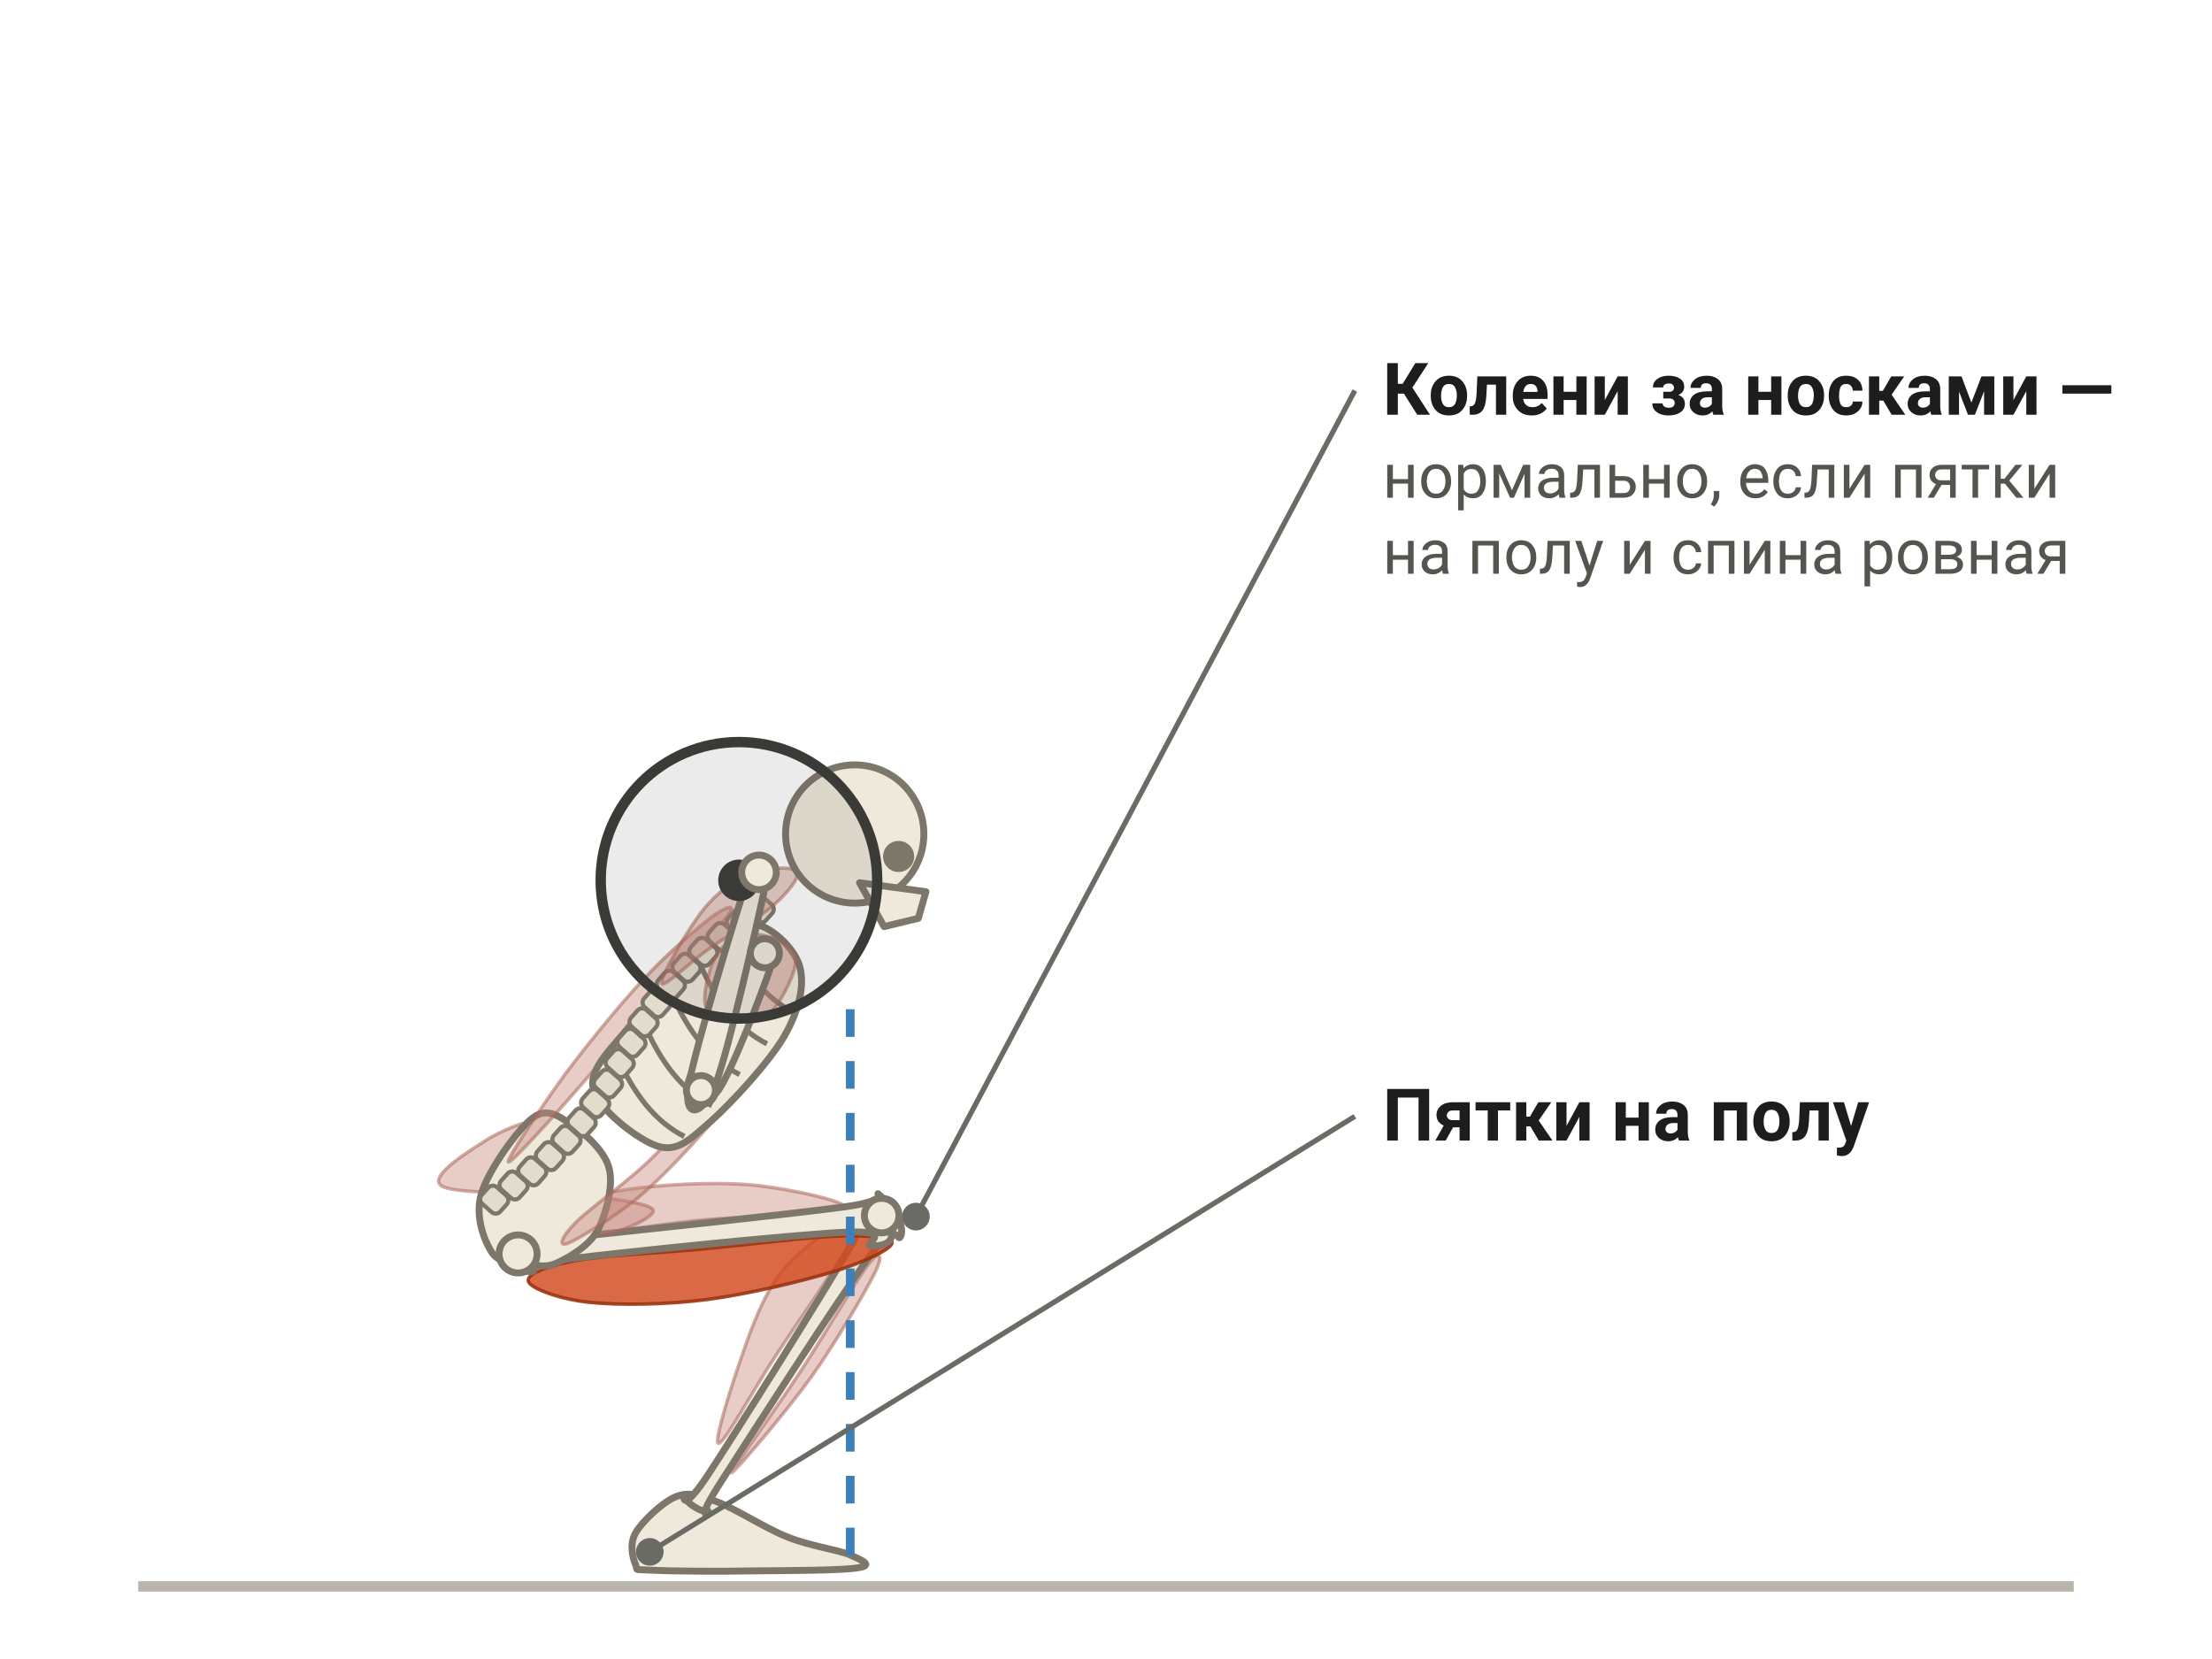
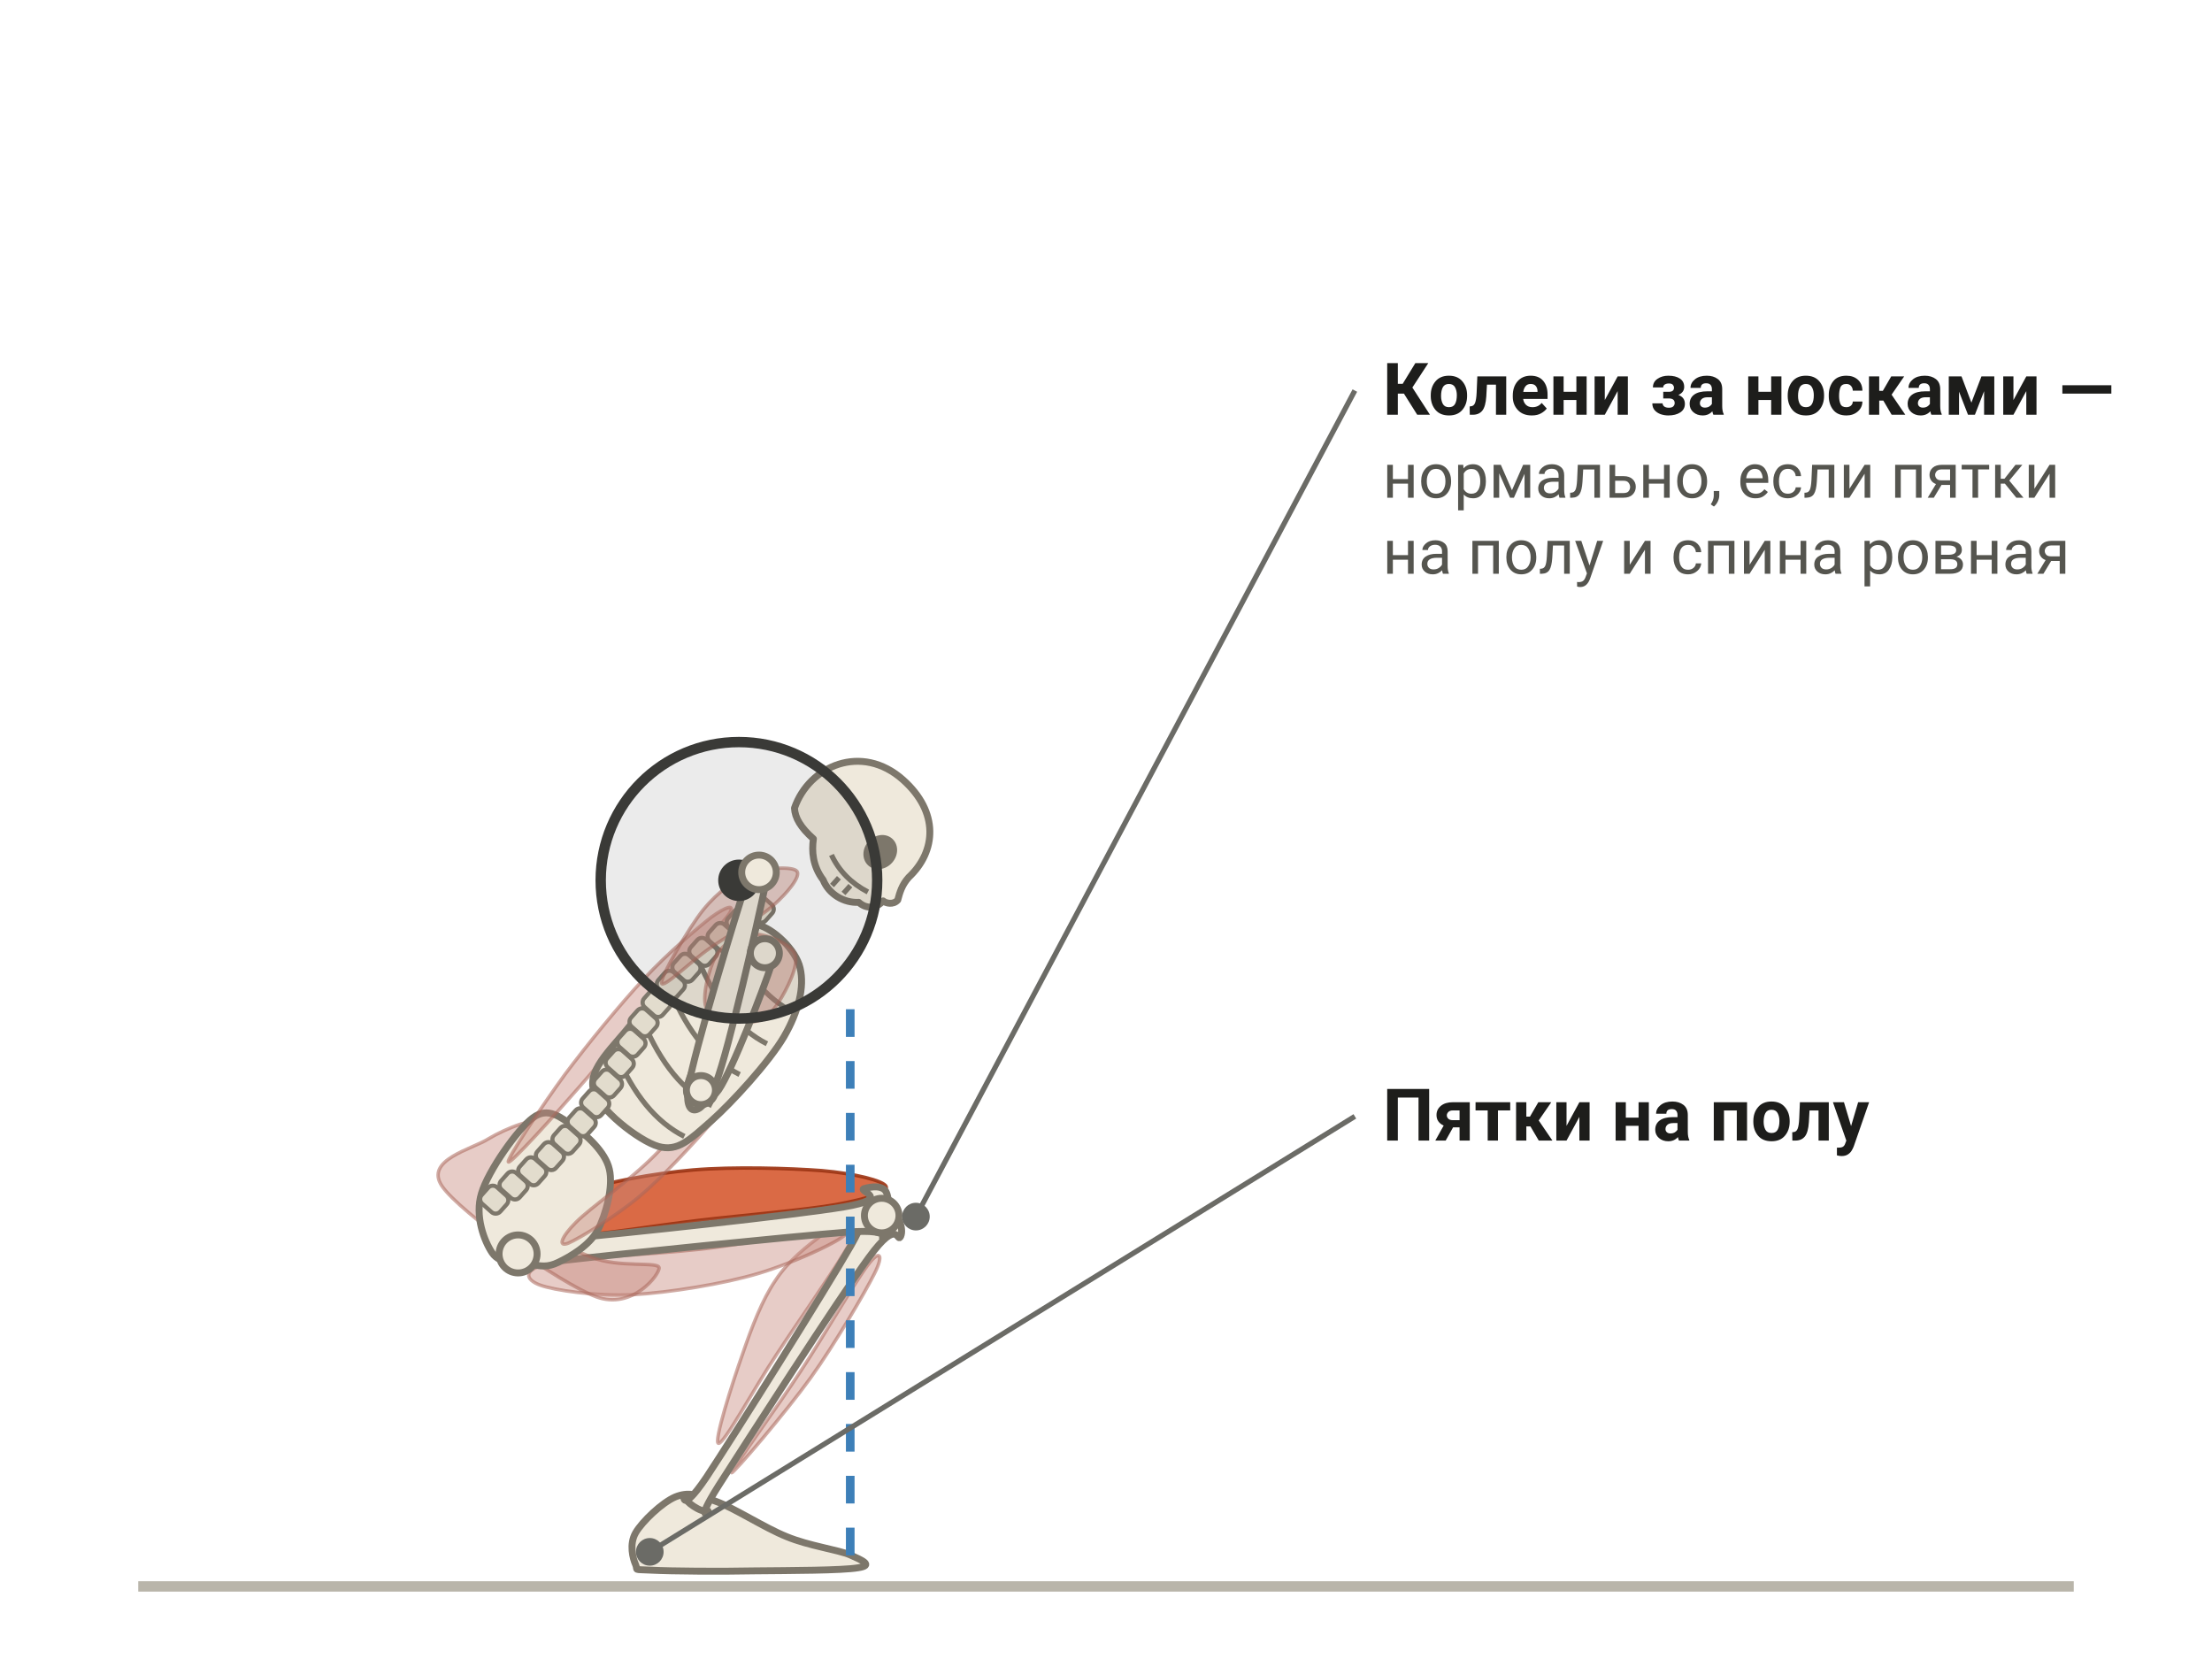
<svg xmlns="http://www.w3.org/2000/svg" viewBox="0 0 640 480" role="img" aria-label="В нижней точке колени выходят за носки, и это нормально">
  <style>
.bone{fill:#efe9dc;stroke:#7d776b;stroke-width:2;stroke-linejoin:round}
.joint{fill:#efe9dc;stroke:#7d776b;stroke-width:2}
.vert{fill:#e2dccd;stroke:#7d776b;stroke-width:1.2}
.m{fill:#c7867a;fill-opacity:.42;stroke:#a9665a;stroke-opacity:.55;stroke-width:1}
.on{fill:#d2491d;fill-opacity:.82;stroke:#9c3412;stroke-opacity:.9}
.plate{fill:#3a3a37;fill-opacity:.1;stroke:#3a3a37;stroke-width:3}
.bar{fill:#3a3a37}
.ghost{opacity:.18}
.ground{stroke:#b9b5aa;stroke-width:3}
.guide{stroke:#3d7fb8;stroke-width:2.5;stroke-dasharray:8 7;fill:none}
.arrow{stroke:#d2491d;stroke-width:5;fill:none;stroke-linecap:round;marker-end:url(#ah)}
.ahead{fill:#d2491d}
.lead{stroke:#6b6b66;stroke-width:1.5;fill:none}
.t{font:600 21px system-ui,-apple-system,"Segoe UI",Roboto,sans-serif;fill:#1d1d1b}
.s{font:400 18px system-ui,-apple-system,"Segoe UI",Roboto,sans-serif;fill:#55554f}
.ok{fill:#2e8b57}.bad{fill:#c0392b}
.balloon{fill:#3d7fb8;fill-opacity:.25;stroke:#3d7fb8;stroke-width:2}
@media (prefers-color-scheme:dark){
.bone,.joint{fill:#d9d3c4;stroke:#3b3934}.vert{fill:#c9c2b2;stroke:#3b3934}
.plate{fill:#ecebe6;fill-opacity:.12;stroke:#bdbbb3}.bar{fill:#bdbbb3}
.t{fill:#ecebe6}.s{fill:#a9a8a1}.lead{stroke:#9a9993}.ground{stroke:#55534d}
.arrow{stroke:#f0703f}.ahead{fill:#f0703f}.on{fill:#f0703f}
}
</style>
  <defs>
    <marker id="ah" viewBox="0 0 10 10" refX="6" refY="5" markerWidth="4" markerHeight="4" orient="auto">
      <path class="ahead" d="M0 0L10 5L0 10z" />
    </marker>
  </defs>
  <line class="ground" x1="40" y1="459" x2="600" y2="459" />
  <g>
    <path class="bone" d="M183.9 452.7C183.1 450.9 182.0 446.8 183.9 443.5C185.8 440.2 191.6 434.7 195.4 433.1C199.2 431.6 201.5 432.4 206.9 434.3C212.3 436.2 221.1 442.0 227.6 444.6C234.1 447.3 242.6 448.4 246.0 449.9C249.4 451.4 252.9 452.9 248.3 453.6C243.7 454.4 228.4 454.4 218.4 454.5C208.4 454.7 194.2 454.6 188.5 454.3C182.8 454.0 184.7 454.5 183.9 452.7Z" />
    <path class="m" d="M207.9 417.6C206.3 417.6 212.0 399.8 214.8 391.9C217.5 384.0 220.5 376.1 224.4 370.4C228.2 364.6 233.6 360.5 237.8 357.3C241.9 354.2 248.2 350.6 249.2 351.5C250.3 352.4 248.3 355.9 244.1 362.7C240.0 369.5 230.5 383.0 224.5 392.2C218.4 401.3 209.6 417.7 207.9 417.6Z" />
    <path class="m" d="M211.7 426.1C212.2 426.4 227.6 408.3 234.5 398.7C241.4 389.1 250.3 373.9 253.0 368.5C255.8 363.0 254.6 361.3 251.1 366.0C247.5 370.7 238.2 386.8 231.6 396.8C225.1 406.8 211.3 425.8 211.7 426.1Z" />
    <path class="bone" d="M204.6 437.2C206.2 436.6 200.2 442.0 208.0 429.7C215.8 417.5 242.6 375.8 251.4 363.8C260.2 351.8 259.5 360.0 260.6 357.7C261.6 355.4 259.7 351.1 257.7 349.8C255.7 348.5 250.5 348.1 248.6 349.9C246.7 351.7 253.6 347.5 246.2 360.4C238.8 373.3 212.4 415.3 204.4 427.4C196.3 439.4 198.0 431.3 198.0 432.9C198.1 434.5 202.9 437.7 204.6 437.2Z" />
-     <path class="m" d="M244.3 349.6C246.7 347.9 227.7 343.7 216.9 342.8C206.2 341.9 190.3 342.7 179.9 344.4C169.4 346.0 157.8 350.3 154.1 352.6C150.5 354.9 149.9 358.2 157.9 358.2C165.9 358.3 187.7 354.6 202.1 353.1C216.5 351.7 241.8 351.4 244.3 349.6Z" />
-     <path class="m on" d="M258.1 359.7C257.7 361.5 249.8 365.3 240.9 368.0C231.9 370.7 216.2 374.5 204.5 376.0C192.8 377.5 179.1 377.7 170.5 376.8C161.9 375.9 153.6 372.8 152.9 370.8C152.1 368.8 157.7 366.4 166.1 364.8C174.4 363.2 190.1 362.6 202.9 361.4C215.8 360.2 233.8 357.9 243.0 357.6C252.2 357.4 258.4 358.0 258.1 359.7Z" />
-     <path class="bone" d="M257.9 357.9C257.4 360.3 253.9 360.6 251.8 360.4C249.6 360.2 259.5 355.9 245.0 356.5C230.5 357.1 180.2 362.3 164.9 364.2C149.7 366.1 156.5 367.9 153.6 367.9C150.8 368.0 148.5 365.9 147.9 364.4C147.4 362.8 148.1 359.6 150.5 358.6C152.9 357.5 146.6 359.8 162.2 358.3C177.8 356.7 228.8 351.3 244.2 349.2C259.6 347.1 252.2 344.3 254.5 345.8C256.8 347.2 258.3 355.5 257.9 357.9Z" />
+     <path class="m" d="M244.9 356.0C247.7 357.2 230.0 365.3 219.6 368.4C209.3 371.5 193.6 374.0 183.0 374.6C172.5 375.1 160.2 373.3 156.2 371.8C152.1 370.3 150.9 367.3 158.7 365.6C166.5 363.8 188.6 363.0 202.9 361.4C217.3 359.8 242.1 354.9 244.9 356.0Z" />
+     <path class="m on" d="M256.4 343.3C255.7 341.6 247.1 339.5 237.8 338.7C228.5 338.0 212.3 337.5 200.5 338.5C188.8 339.5 175.4 342.1 167.2 344.8C158.9 347.4 151.4 352.2 151.1 354.3C150.8 356.4 156.8 357.7 165.3 357.5C173.8 357.3 189.3 354.6 202.1 353.1C214.9 351.6 233.0 350.1 242.0 348.5C251.1 346.8 257.1 344.9 256.4 343.3Z" />
+     <path class="bone" d="M256.5 345.1C255.6 342.8 252.1 343.3 250.0 343.9C248.0 344.6 258.5 346.8 244.2 349.2C229.9 351.6 179.6 357.0 164.3 358.3C149.0 359.6 155.3 356.4 152.5 357.0C149.7 357.5 147.8 360.0 147.6 361.6C147.5 363.3 148.8 366.3 151.4 366.8C153.9 367.3 147.3 366.4 162.9 364.7C178.5 362.9 229.5 357.7 245.0 356.5C260.5 355.3 253.8 359.6 255.7 357.7C257.7 355.8 257.5 347.4 256.5 345.1Z" />
    <circle class="joint" cx="255.1" cy="351.7" r="5" />
-     <path class="m" d="M156.6 325.5C156.2 322.4 146.1 326.6 141.3 329.5C136.6 332.5 123.2 340.5 127.9 343.2C132.6 345.9 159.2 344.7 169.4 345.9C179.6 347.1 188.8 348.4 189.0 350.3C189.2 352.3 178.1 357.8 170.6 357.4C163.1 357.0 146.4 353.3 144.0 347.9C141.7 342.6 157.1 328.6 156.6 325.5Z" />
+     <path class="m" d="M156.6 325.5C156.2 322.4 146.1 326.6 141.3 329.5C136.6 332.5 122.7 335.6 127.9 343.2C133.1 350.8 162.0 371.3 172.5 375.2C183.0 379.1 190.9 368.7 190.7 366.8C190.5 364.9 179.1 366.9 171.3 363.8C163.5 360.6 146.5 354.3 144.0 347.9C141.6 341.6 157.1 328.6 156.6 325.5Z" />
    <path class="bone" d="M142.4 362.5C140.1 359.1 137.3 351.8 139.3 345.3C141.2 338.8 149.8 326.6 154.2 323.4C158.6 320.1 162.2 323.3 165.9 325.8C169.6 328.3 175.2 333.3 176.3 338.3C177.5 343.3 175.3 351.5 172.9 356.0C170.4 360.5 164.9 363.6 161.6 365.2C158.3 366.8 156.5 366.3 153.3 365.8C150.1 365.4 144.8 366.0 142.4 362.5Z" />
    <circle class="joint" cx="149.9" cy="362.8" r="5.5" />
    <path class="m" d="M164.4 359.7C167.5 358.4 178.2 351.9 185.1 346.1C192.0 340.3 200.5 331.0 206.0 324.7C211.5 318.4 217.0 311.2 218.2 308.3C219.4 305.3 217.9 302.7 213.1 307.0C208.4 311.3 197.4 326.3 189.6 334.1C181.9 341.9 170.8 349.4 166.6 353.7C162.4 357.9 161.3 360.9 164.4 359.7Z" />
    <path class="m" d="M147.1 336.2C146.4 335.6 157.0 319.7 163.5 310.8C170.1 302.0 179.3 290.7 186.4 283.1C193.4 275.6 201.9 268.4 205.9 265.3C210.0 262.3 213.3 261.2 210.7 264.8C208.1 268.4 197.7 278.5 190.5 286.8C183.3 295.1 174.9 306.3 167.6 314.5C160.4 322.8 147.7 336.8 147.1 336.2Z" />
    <path class="bone rib" d="M171.6 314.9C170.4 308.9 177.4 303.0 182.9 296.0C188.3 289.1 198.2 278.2 204.2 273.4C210.3 268.7 214.7 266.5 219.3 267.6C223.8 268.7 230.3 274.8 231.5 280.1C232.8 285.5 231.1 292.6 226.8 300.0C222.5 307.3 211.7 319.1 205.7 324.4C199.6 329.7 196.2 333.3 190.5 331.7C184.9 330.1 172.9 320.8 171.6 314.9Z" />
    <path class="lead" style="stroke:#7d776b" d="M178.2 304.7Q185.7 322.6 198.0 328.8" />
    <path class="lead" style="stroke:#7d776b" d="M186.2 295.8Q193.7 313.7 206.0 319.9" />
    <path class="lead" style="stroke:#7d776b" d="M194.1 286.9Q201.6 304.7 214.0 310.9" />
    <path class="lead" style="stroke:#7d776b" d="M202.1 277.9Q209.6 295.8 221.9 302.0" />
    <path class="lead" style="stroke:#7d776b" d="M210.0 269.0Q217.5 286.9 229.9 293.1" />
    <rect class="vert" x="139.4" y="343.9" width="7.2" height="6.4" rx="1.8" transform="rotate(41.7 143.0 347.1)" />
    <rect class="vert" x="145.0" y="339.8" width="7.2" height="6.4" rx="1.8" transform="rotate(41.7 148.6 343.0)" />
    <rect class="vert" x="150.4" y="335.7" width="7.2" height="6.4" rx="1.8" transform="rotate(41.7 154.0 338.9)" />
    <rect class="vert" x="155.5" y="331.3" width="7.2" height="6.4" rx="1.8" transform="rotate(41.7 159.1 334.5)" />
    <rect class="vert" x="160.3" y="326.6" width="7.2" height="6.4" rx="1.8" transform="rotate(41.7 163.9 329.8)" />
    <rect class="vert" x="164.7" y="321.5" width="7.2" height="6.4" rx="1.8" transform="rotate(41.7 168.3 324.7)" />
    <rect class="vert" x="168.6" y="316.0" width="7.2" height="6.4" rx="1.8" transform="rotate(41.7 172.2 319.2)" />
    <rect class="vert" x="172.3" y="310.3" width="7.2" height="6.4" rx="1.8" transform="rotate(41.7 175.9 313.5)" />
    <rect class="vert" x="175.7" y="304.4" width="7.2" height="6.4" rx="1.8" transform="rotate(41.7 179.3 307.6)" />
    <rect class="vert" x="179.1" y="298.5" width="7.2" height="6.4" rx="1.8" transform="rotate(41.7 182.7 301.7)" />
    <rect class="vert" x="182.6" y="292.6" width="7.2" height="6.4" rx="1.8" transform="rotate(41.7 186.2 295.8)" />
    <rect class="vert" x="186.4" y="287.0" width="7.2" height="6.4" rx="1.8" transform="rotate(41.7 190.0 290.2)" />
    <rect class="vert" x="190.5" y="281.7" width="7.2" height="6.4" rx="1.8" transform="rotate(41.7 194.1 284.9)" />
    <rect class="vert" x="195.0" y="276.8" width="7.2" height="6.4" rx="1.8" transform="rotate(41.7 198.6 280.0)" />
    <rect class="vert" x="199.9" y="272.2" width="7.2" height="6.4" rx="1.8" transform="rotate(41.7 203.5 275.4)" />
    <rect class="vert" x="205.2" y="267.9" width="7.2" height="6.4" rx="1.8" transform="rotate(41.7 208.8 271.1)" />
    <rect class="vert" x="210.7" y="263.8" width="7.2" height="6.4" rx="1.8" transform="rotate(41.7 214.3 267.0)" />
    <rect class="vert" x="216.2" y="259.7" width="7.2" height="6.4" rx="1.8" transform="rotate(41.7 219.8 262.9)" />
    <path class="m" d="M191.4 284.4C191.1 282.6 199.2 268.5 203.5 263.2C207.8 257.9 212.5 254.7 217.1 252.8C221.6 251.0 229.5 250.6 230.6 252.1C231.7 253.6 227.9 258.3 223.7 262.0C219.5 265.7 210.7 270.6 205.3 274.4C199.9 278.1 191.7 286.3 191.4 284.4Z" />
-     <circle class="bone" cx="247.3" cy="241.3" r="20" />
-     <path class="bone" d="M248.7 255.4L255.8 268.1L265.7 265.7L267.9 258.0Z" />
-     <circle cx="260.0" cy="247.8" r="4.5" fill="#7d776b" />
+     <g class="head" transform="matrix(0.747 0.665 -0.665 0.747 247.3 241.3)">
+       <path class="bone" d="M-18 6C-23 -6 -16 -21 0 -21C14 -21 21 -12 20 -1C20 2 21 4 22 6C22 8 20 9 19 9C19 12 17 14 14 14C11 17 6 18 2 16C-3 15 -6 12 -8 9C-13 9 -16 8 -18 6Z" />
+       <ellipse cx="9" cy="-1" rx="4.6" ry="5.2" fill="#7d776b" />
+       <path class="lead" style="stroke:#7d776b" d="M-1 9Q6 12 14 10M5 12.5v3M9 12v3" />
+     </g>
    <path class="m" d="M204.5 292.1C202.8 288.9 205.1 280.1 207.2 276.5C209.4 272.8 213.7 270.3 217.5 270.2C221.3 270.1 228.7 272.8 230.0 276.0C231.3 279.3 227.5 286.5 225.4 289.8C223.3 293.1 221.0 295.4 217.5 295.7C214.0 296.1 206.2 295.3 204.5 292.1Z" />
    <path class="bone" d="M199.0 313.6C197.4 320.1 203.8 321.1 207.9 315.4C211.9 309.6 221.0 285.9 223.2 279.1C225.5 272.4 222.6 275.4 221.6 275.0C220.6 274.5 221.2 270.0 217.4 276.4C213.6 282.8 200.6 307.1 199.0 313.6Z" />
    <path class="bone" d="M199.2 314.4C197.7 324.2 203.5 322.9 207.2 313.2C210.9 303.5 219.3 266.4 221.4 256.3C223.5 246.2 220.5 252.7 219.6 252.4C218.7 252.2 219.4 244.5 216.1 254.9C212.7 265.2 200.7 304.7 199.2 314.4Z" />
    <circle class="joint" cx="221.3" cy="275.8" r="4.2" />
    <circle class="joint" cx="202.8" cy="315.4" r="4.2" />
    <circle class="plate" cx="213.8" cy="254.7" r="40" />
    <circle class="bar" cx="213.8" cy="254.7" r="6" />
    <circle class="joint" cx="219.6" cy="252.4" r="5" />
  </g>
  <line class="guide" x1="246" y1="292" x2="246" y2="455" />
  <path class="lead" d="M392 113L265 352" />
  <circle cx="265" cy="352" r="4" fill="#6b6b66" />
  <text class="t" x="400" y="120" text-anchor="start">Колени за носками —</text>
  <text class="s" x="400" y="144" text-anchor="start">нормально, если пятки</text>
  <text class="s" x="400" y="166" text-anchor="start">на полу и спина ровная</text>
  <path class="lead" d="M392 323L188 449" />
  <circle cx="188" cy="449" r="4" fill="#6b6b66" />
  <text class="t" x="400" y="330" text-anchor="start">Пятки на полу</text>
</svg>
